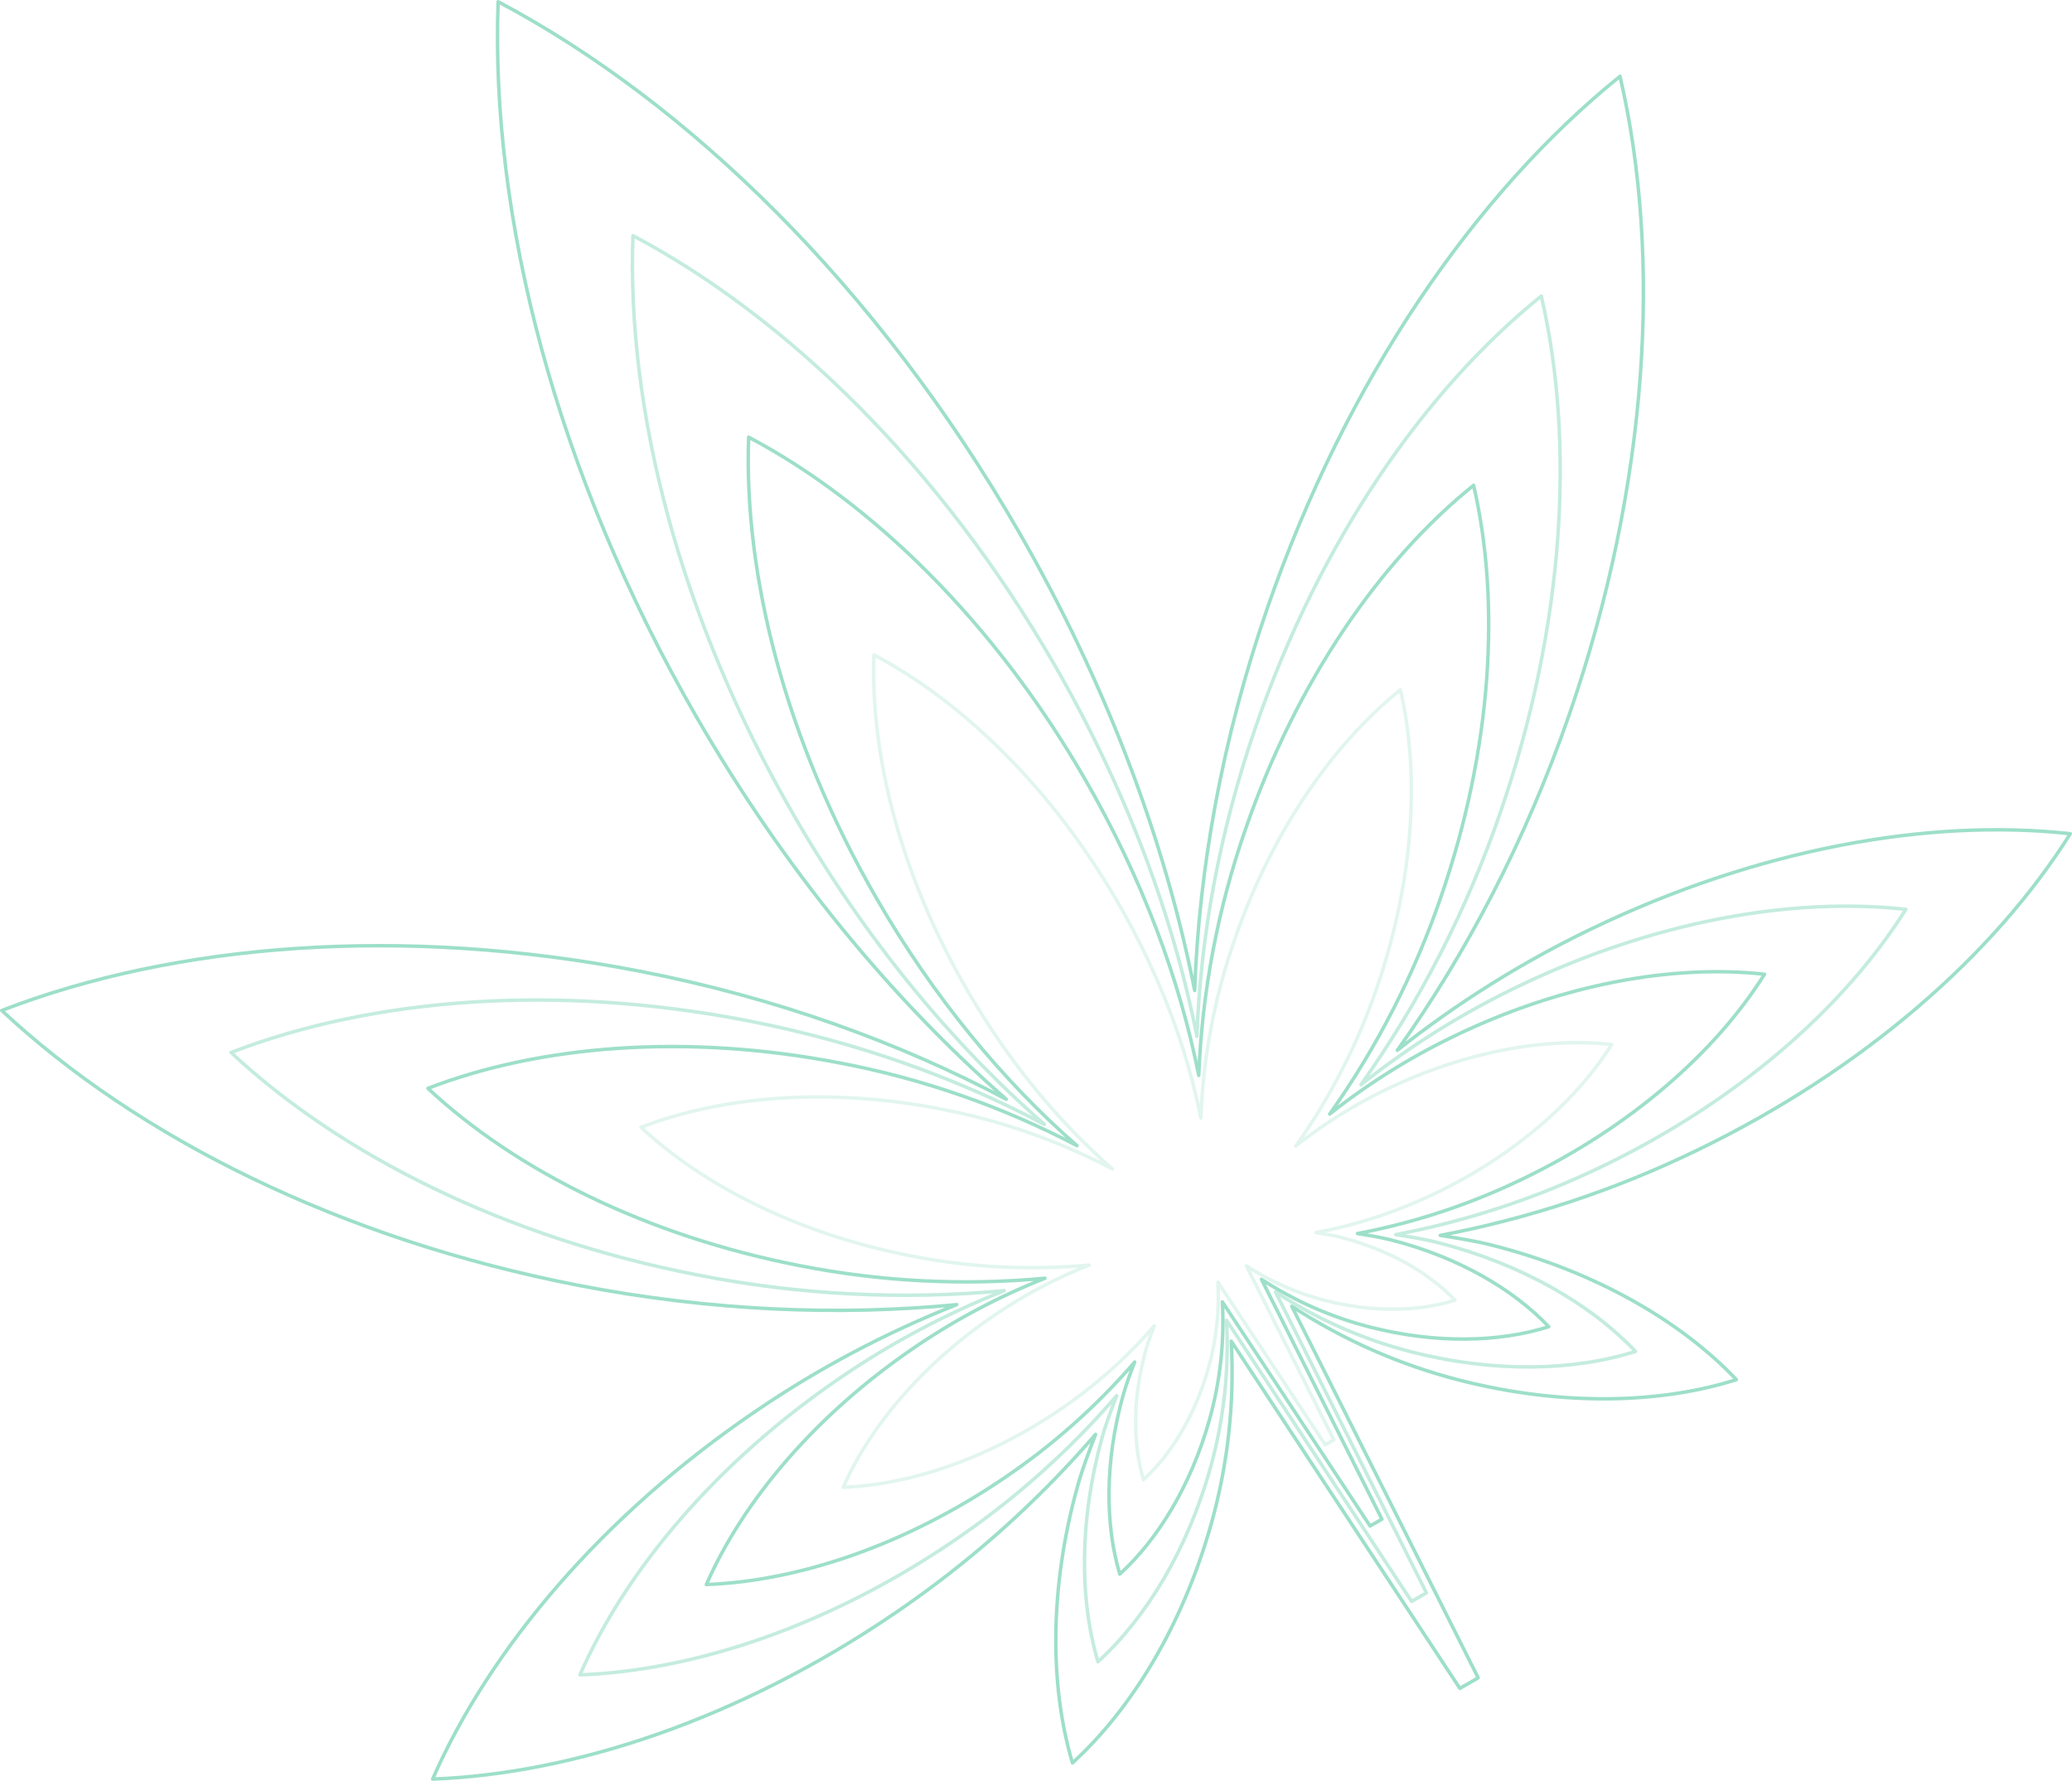
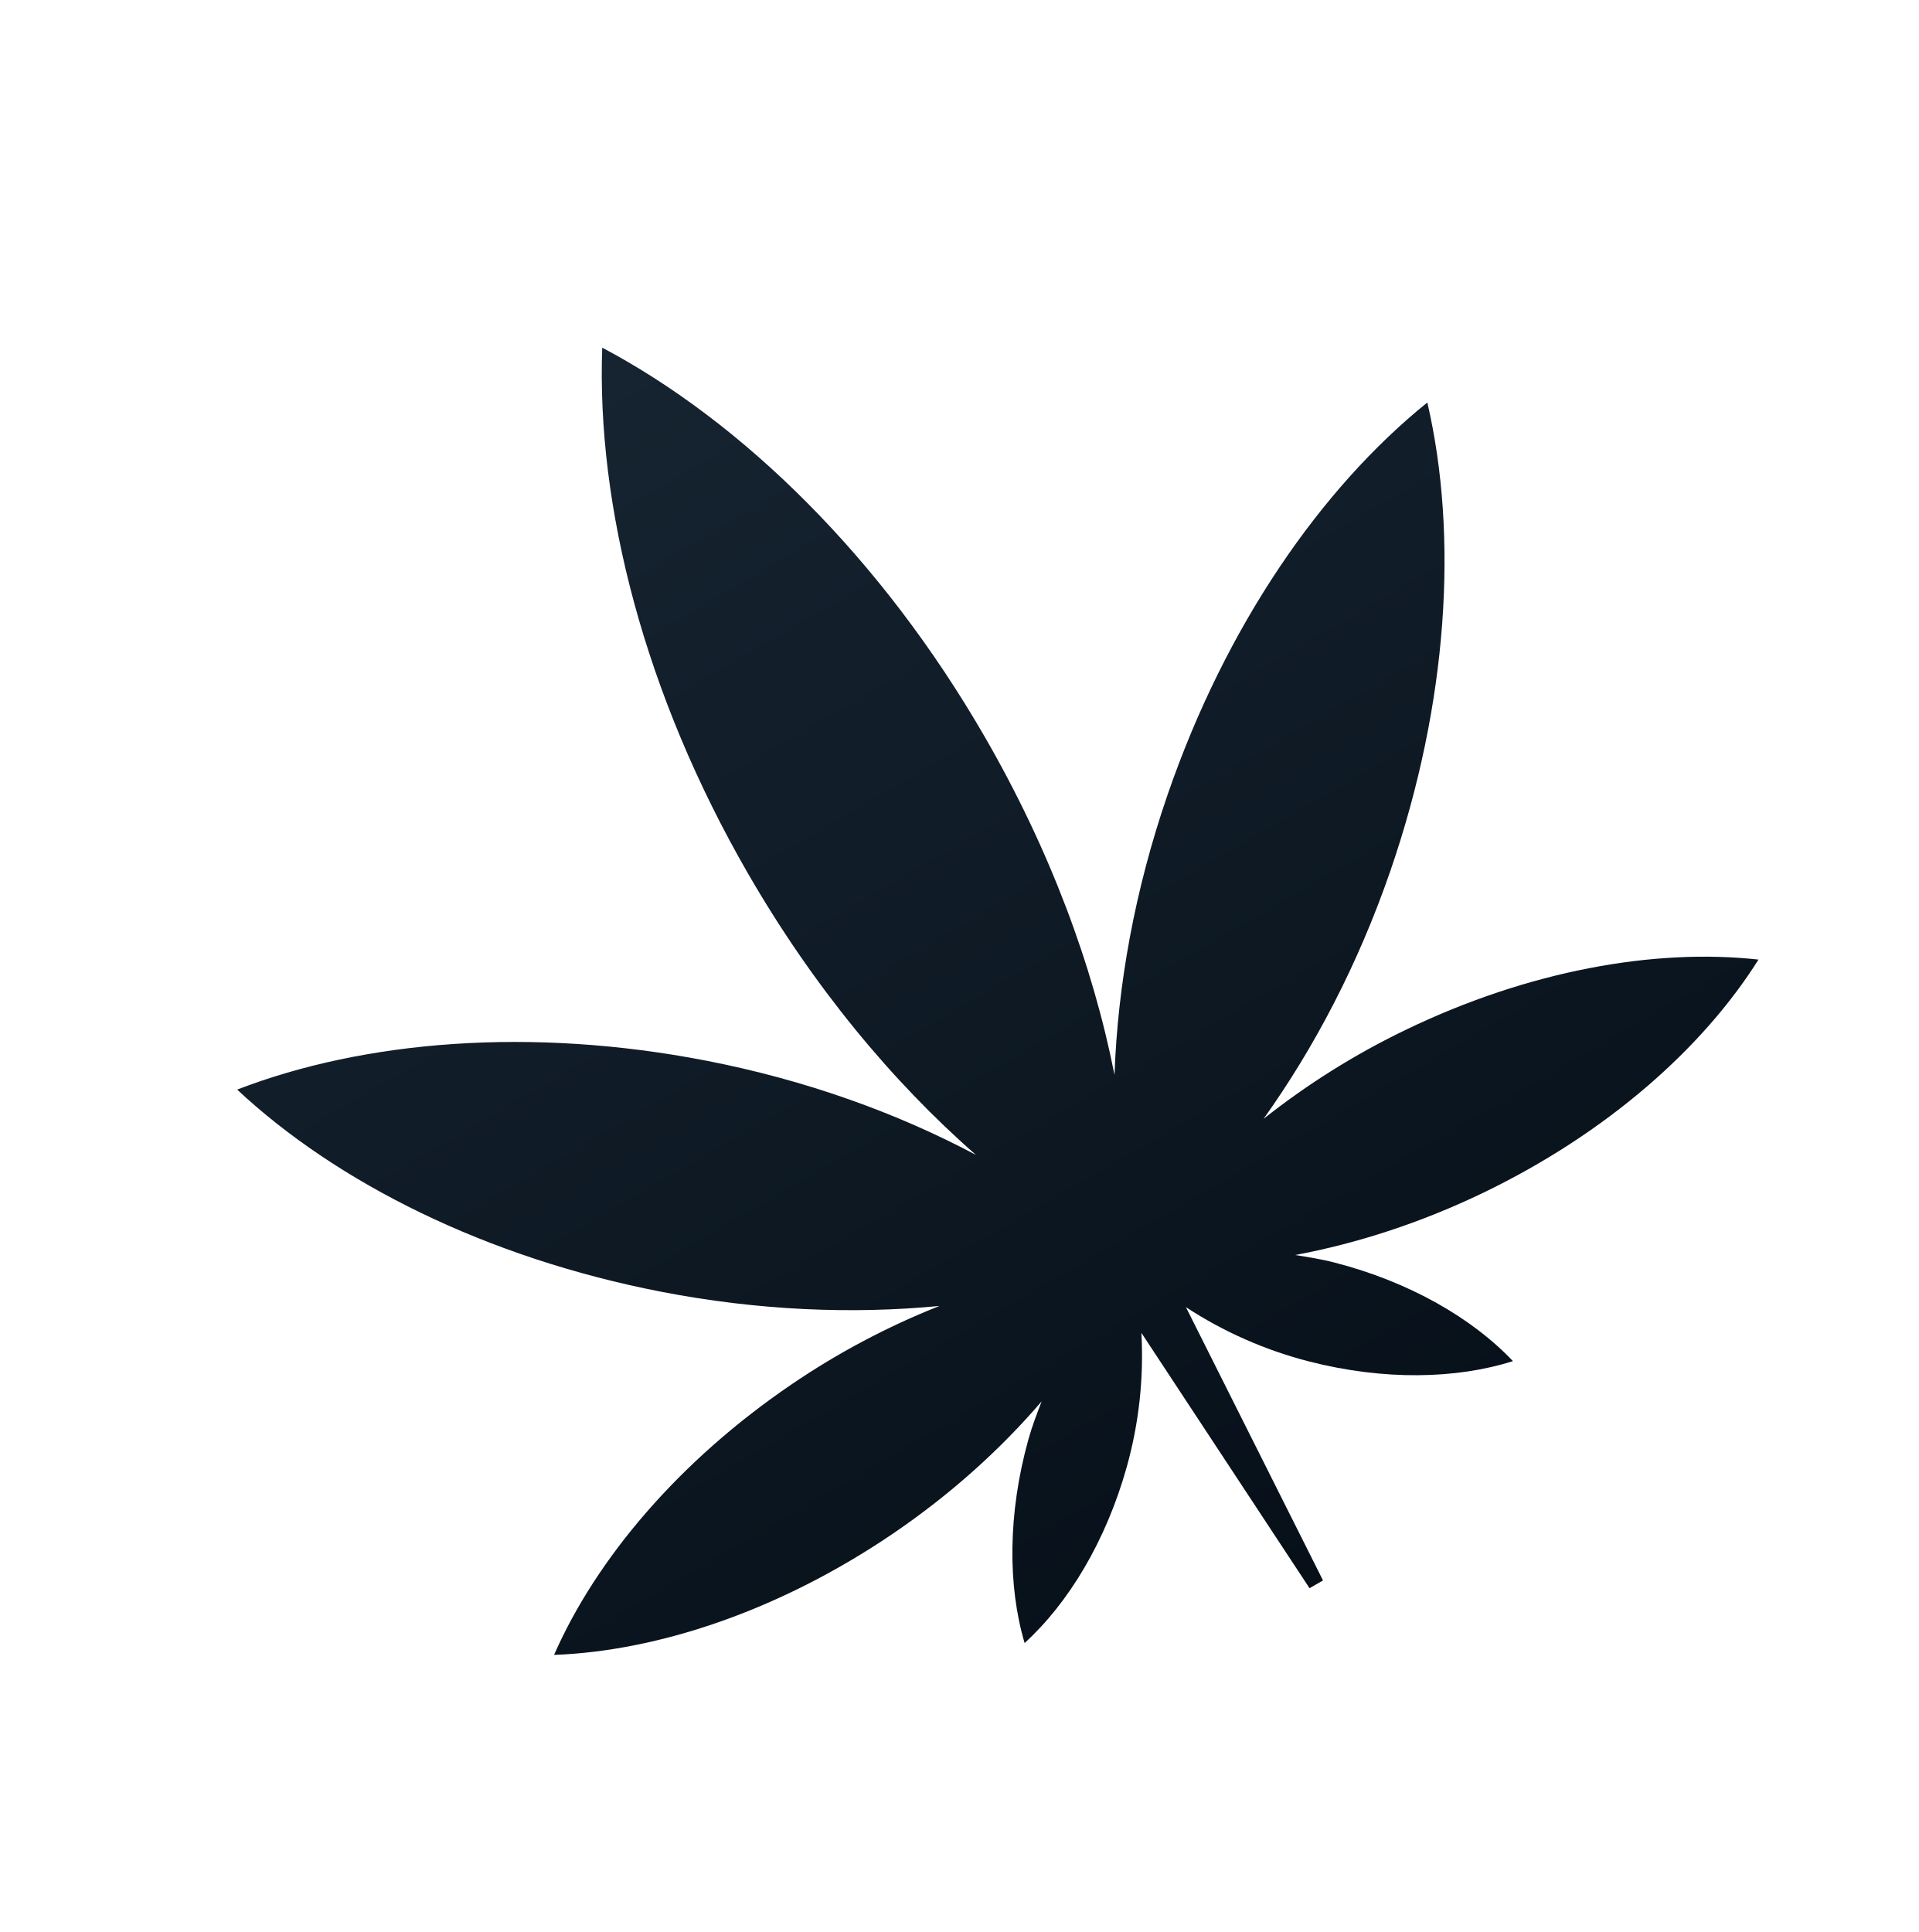
- <svg xmlns="http://www.w3.org/2000/svg" width="894.572" height="768.897" viewBox="0 0 894.572 768.897">
-   <g id="Group_80" data-name="Group 80" transform="translate(-1132.178 -384.854)">
-     <path id="Intersection_1" data-name="Intersection 1" d="M1702.648-5651.188a360.782,360.782,0,0,0-67.4,42.24,463.108,463.108,0,0,0,60.245-117.792c27.611-80.115,32.292-159.478,17.6-222.732-50.543,40.772-95.761,106.124-123.393,186.263-15.753,45.707-23.8,91.021-25.289,133.369-10.312-52.217-30.809-107.258-61.643-160.666-49.2-85.222-115.223-149.749-181.841-185.037-2.758,75.344,20.111,164.787,69.312,250.008,30.834,53.408,68.268,98.67,108.314,133.72-37.418-19.883-80.692-35.568-128.142-44.783-83.207-16.144-162.427-9.648-223,13.733,47.448,44.344,118.49,79.987,201.693,96.122a463.47,463.47,0,0,0,132.13,6.72,360.772,360.772,0,0,0-70.272,37.25c-53.694,36.509-92.937,83.072-112.929,128.628,49.694-1.854,107.443-21.2,161.159-57.714a358.533,358.533,0,0,0,70.581-62.806c-2.235,5.867-4.52,11.729-6.267,18-9.866,35.409-9.846,69.858-1.819,96.867,20.8-18.964,38.685-48.426,48.575-83.813a196.293,196.293,0,0,0,6.929-63.62l79.918,121.379,6.4-3.695-65.155-129.9a195.773,195.773,0,0,0,58.55,25.814c35.591,9.129,70.065,8.358,96.87-.162-19.376-20.457-49.2-37.7-84.8-46.853-6.29-1.635-12.508-2.587-18.707-3.584a358.6,358.6,0,0,0,89.68-29.725c58.476-28.266,104.1-68.6,130.542-110.706C1821.031-5690.126,1761.095-5679.426,1702.648-5651.188Z" transform="translate(84.523 6462.146)" fill="none" stroke="rgba(60,193,148,0.5)" stroke-linejoin="round" stroke-width="1.5" opacity="0.602" />
-     <path id="Intersection_3" data-name="Intersection 3" d="M1591.535-5718.957a287.984,287.984,0,0,0-53.793,33.675,369.06,369.06,0,0,0,48.081-93.907c22.036-63.87,25.772-127.141,14.043-177.569-40.337,32.5-76.425,84.605-98.478,148.495a367.074,367.074,0,0,0-20.183,106.326c-8.23-41.629-24.588-85.509-49.2-128.088-39.266-67.941-91.958-119.384-145.125-147.517-2.2,60.066,16.05,131.373,55.317,199.314,24.608,42.579,54.484,78.663,86.444,106.605a368.251,368.251,0,0,0-102.268-35.7c-66.406-12.87-129.631-7.692-177.972,10.949,37.867,35.353,94.565,63.768,160.968,76.631a370.264,370.264,0,0,0,105.45,5.357,288.04,288.04,0,0,0-56.083,29.7c-42.853,29.106-74.172,66.228-90.127,102.545,39.66-1.478,85.748-16.9,128.619-46.011a286.031,286.031,0,0,0,56.329-50.071c-1.784,4.678-3.608,9.35-5,14.353-7.874,28.229-7.858,55.693-1.452,77.226,16.6-15.119,30.874-38.606,38.767-66.819a156.33,156.33,0,0,0,5.53-50.72l63.781,96.768,5.107-2.946-52-103.563a156.33,156.33,0,0,0,46.728,20.581c28.4,7.277,55.918,6.663,77.31-.129-15.464-16.309-39.265-30.055-67.681-37.353-5.02-1.3-9.983-2.062-14.93-2.857a286.391,286.391,0,0,0,71.572-23.7c46.669-22.535,83.079-54.69,104.184-88.258C1686.015-5750,1638.181-5741.469,1591.535-5718.957Z" transform="translate(168.523 6551.146)" fill="none" stroke="rgba(60,193,148,0.5)" stroke-linejoin="round" stroke-width="1.5" />
-     <path id="Intersection_4" data-name="Intersection 4" d="M1471.208-5787.946a209.154,209.154,0,0,0-39.065,24.43,267.645,267.645,0,0,0,34.916-68.127c16-46.336,18.715-92.237,10.2-128.821-29.293,23.581-55.5,61.379-71.515,107.729a266.066,266.066,0,0,0-14.657,77.137c-5.977-30.2-17.856-62.035-35.727-92.924-28.515-49.289-66.78-86.61-105.39-107.02-1.6,43.577,11.656,95.308,40.171,144.6,17.87,30.89,39.566,57.068,62.776,77.339a267.6,267.6,0,0,0-74.267-25.9c-48.224-9.337-94.138-5.581-129.244,7.943,27.5,25.647,68.674,46.262,116.9,55.593a269.133,269.133,0,0,0,76.579,3.887,209.278,209.278,0,0,0-40.728,21.544c-31.12,21.116-53.864,48.046-65.45,74.394,28.8-1.072,62.271-12.263,93.4-33.379a207.653,207.653,0,0,0,40.907-36.325c-1.3,3.394-2.62,6.783-3.632,10.412-5.718,20.479-5.707,40.4-1.054,56.025,12.054-10.968,22.421-28.008,28.153-48.476a113.3,113.3,0,0,0,4.016-36.8l46.318,70.2,3.708-2.137-37.762-75.132a113.588,113.588,0,0,0,33.934,14.931c20.627,5.279,40.608,4.833,56.143-.094-11.23-11.832-28.514-21.8-49.151-27.1-3.646-.945-7.25-1.5-10.842-2.073a208.123,208.123,0,0,0,51.976-17.192c33.891-16.348,60.332-39.676,75.659-64.029C1539.82-5810.466,1505.082-5804.278,1471.208-5787.946Z" transform="translate(259.523 6643.146)" fill="none" stroke="rgba(60,193,148,0.5)" stroke-linejoin="round" stroke-width="1.5" opacity="0.296" />
-     <path id="Intersection_2" data-name="Intersection 2" d="M1833.19-5574.979a445.593,445.593,0,0,0-83.25,52.164c29.708-41.618,55.475-90.6,74.409-145.468,34.1-98.938,39.884-196.947,21.734-275.064-62.426,50.353-118.275,131.059-152.4,230.027-19.456,56.445-29.393,112.407-31.235,164.7-12.737-64.486-38.053-132.458-76.136-198.415-60.768-105.245-142.313-184.933-224.594-228.512-3.407,93.046,24.84,203.5,85.608,308.748,38.083,65.957,84.318,121.853,133.78,165.138-46.216-24.554-99.664-43.925-158.269-55.305-102.77-19.937-200.615-11.916-275.428,16.96,58.6,54.763,146.349,98.78,249.112,118.706,57,11.031,112.306,13.21,163.194,8.3a445.609,445.609,0,0,0-86.794,46c-66.318,45.087-114.788,102.59-139.479,158.85,61.377-2.291,132.7-26.185,199.049-71.274a442.816,442.816,0,0,0,87.175-77.562c-2.761,7.246-5.583,14.484-7.741,22.233-12.186,43.729-12.161,86.272-2.247,119.626,25.687-23.42,47.781-59.8,60-103.506a242.382,242.382,0,0,0,8.558-78.568l98.708,149.9,7.9-4.563-80.473-160.424a241.823,241.823,0,0,0,72.316,31.879c43.958,11.274,86.538,10.322,119.645-.2-23.931-25.263-60.766-46.556-104.743-57.861-7.769-2.019-15.449-3.194-23.1-4.426a442.956,442.956,0,0,0,110.764-36.708c72.224-34.907,128.573-84.719,161.234-136.717C1979.406-5623.066,1905.378-5609.852,1833.19-5574.979Z" transform="translate(-14.477 6361.146)" fill="none" stroke="rgba(60,193,148,0.5)" stroke-linejoin="round" stroke-width="1.5" />
-   </g>
+ <svg xmlns="http://www.w3.org/2000/svg" width="1575.147" height="1586.373" viewBox="0 0 1575.147 1586.373">
+   <defs>
+     <style>.a{fill:url(#a);}</style>
+     <linearGradient id="a" x1="0.5" x2="0.5" y2="1" gradientUnits="objectBoundingBox">
+       <stop offset="0" stop-color="#162431" />
+       <stop offset="1" stop-color="#071019" />
+     </linearGradient>
+   </defs>
+   <path class="a" d="M903.694,854.432A623.239,623.239,0,0,0,766.375,859.4c65.09-29.638,130.558-70.956,191.864-124.177,110.5-96,186.05-210.682,218.7-318-110.828,17.339-234.919,76.047-345.472,172.065C768.422,644.06,717.249,704.9,678.442,766.963c29.672-87.022,46.547-187.065,46.547-293.593,0-169.984-43.038-323.541-112.222-433.87-69.2,110.33-112.239,263.886-112.239,433.87,0,106.528,16.909,206.571,46.547,293.593-38.806-62.063-90-122.9-153.023-177.673C283.516,493.272,159.39,434.564,48.579,417.225c32.683,107.319,108.179,222,218.715,318,61.323,53.221,126.791,94.539,191.864,124.177a623.206,623.206,0,0,0-137.3-4.971c-111.86,8.24-210.786,44-280.038,94.883,75.944,40.148,179.049,61.082,290.944,52.86,57.47-4.266,111.448-15.911,159.835-32.992-8.412,6.846-16.892,13.641-24.925,21.519-45.343,44.449-75.067,96-86.385,143.339,47.493-10.407,99.7-39.03,145.059-83.427a339.059,339.059,0,0,0,65.314-89.189l14.724,250.607h12.763l14.724-250.607a338.215,338.215,0,0,0,65.3,89.189c45.36,44.4,97.6,73.02,145.059,83.427-11.319-47.338-41.042-98.89-86.4-143.339-8-7.878-16.479-14.673-24.89-21.519,48.4,17.081,102.365,28.727,159.835,32.992,111.895,8.222,214.983-12.712,290.909-52.86C1114.428,898.433,1015.52,862.672,903.694,854.432Z" transform="translate(-55.966 557.632) rotate(-30)" />
</svg>
